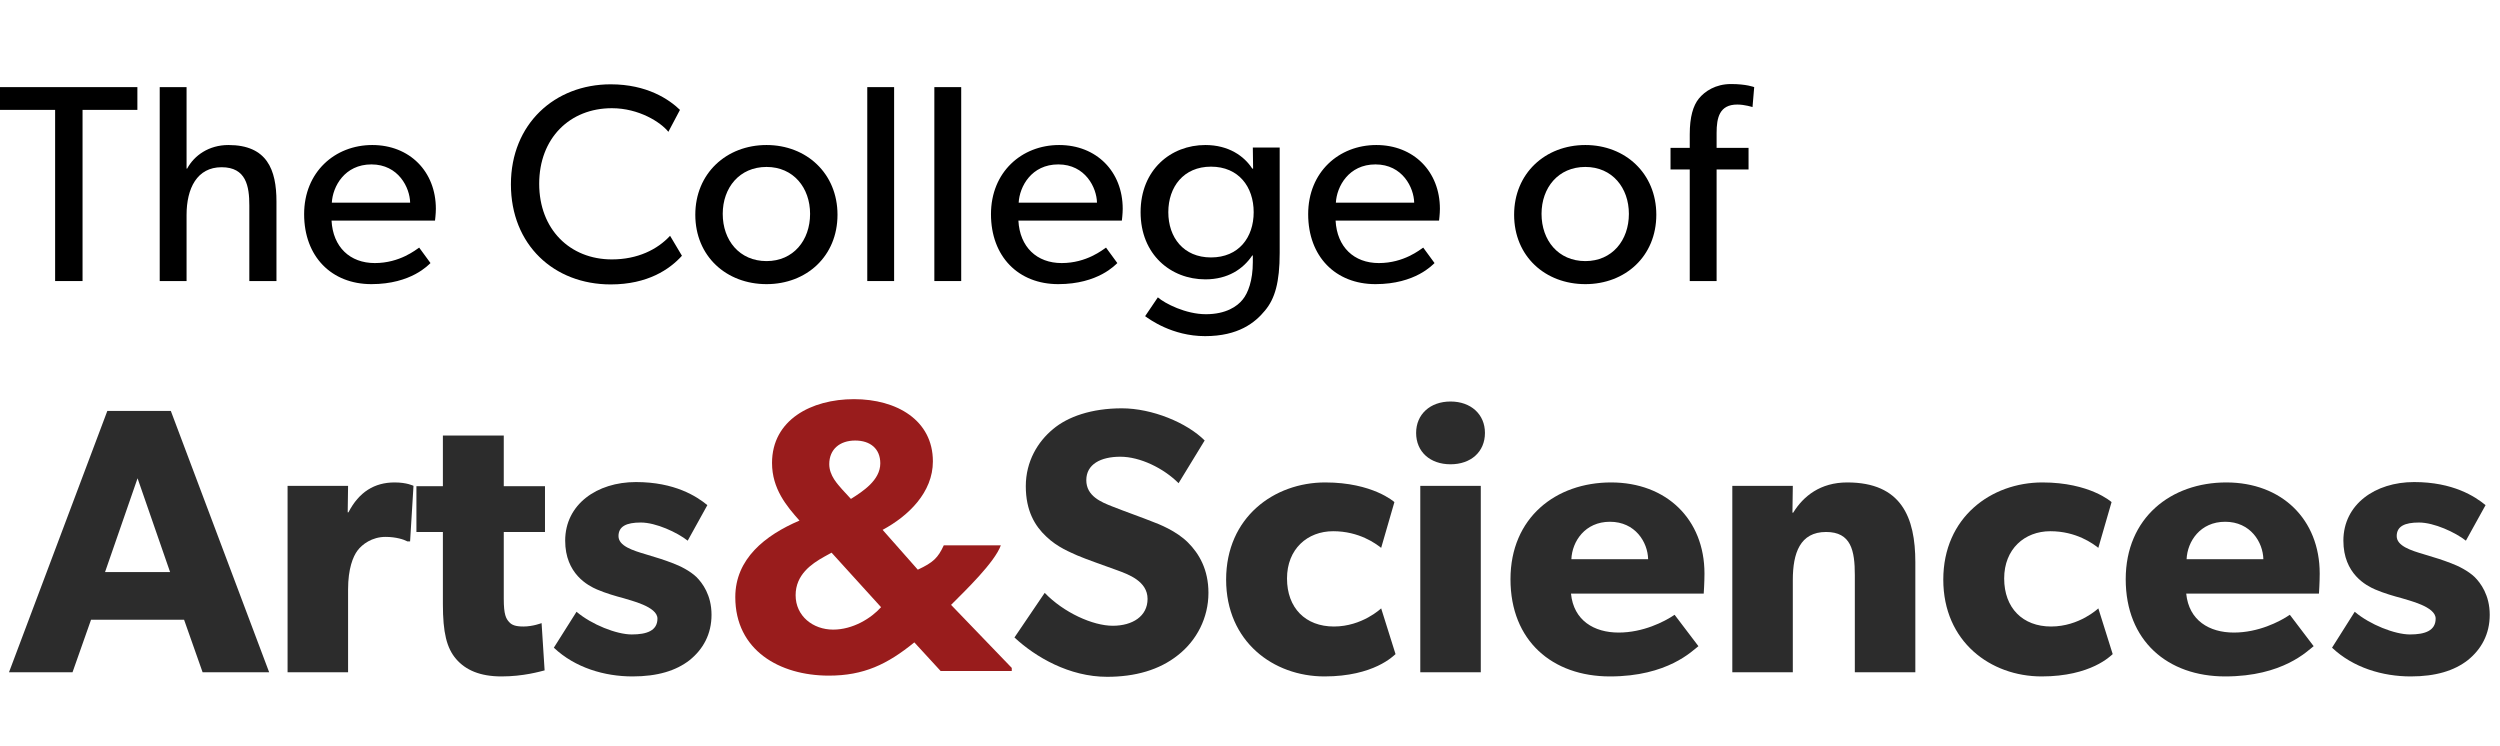
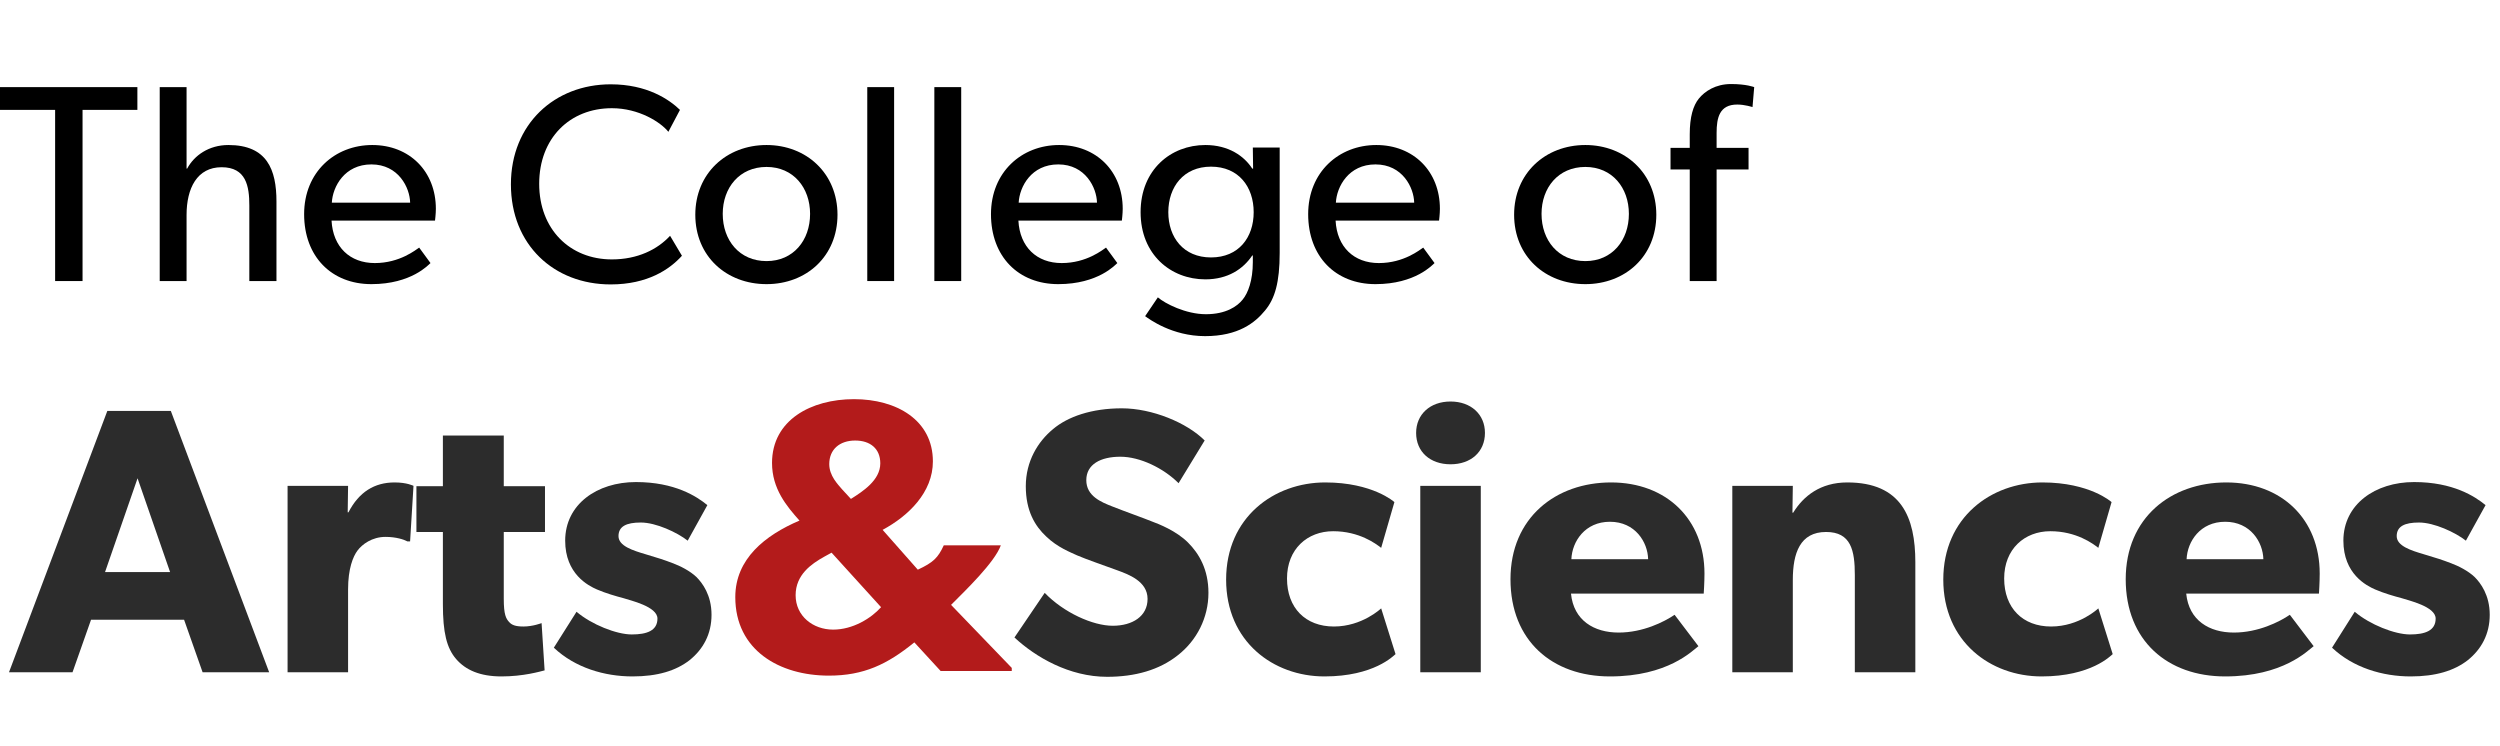
<svg xmlns="http://www.w3.org/2000/svg" width="238" height="71" viewBox="0 0 238 71" fill="none">
  <path d="M115.044 56.44C115.044 54.208 114.144 52.696 113.1 51.652C111.984 50.536 110.328 49.888 109.644 49.636C108.852 49.312 107.016 48.664 105.936 48.232C104.82 47.8 103.416 47.224 103.416 45.712C103.416 44.2 104.784 43.48 106.656 43.48C108.528 43.48 110.76 44.56 112.2 46L114.684 41.932C112.992 40.24 109.68 38.872 106.8 38.872C103.92 38.872 101.652 39.664 100.248 40.852C98.808 42.04 97.656 43.912 97.656 46.288C97.656 48.628 98.52 50.068 99.6 51.076C100.68 52.12 101.94 52.588 102.552 52.876C103.38 53.236 105.252 53.884 106.332 54.28C107.412 54.676 109.248 55.324 109.248 57.016C109.248 58.672 107.808 59.572 105.936 59.572C104.028 59.572 101.256 58.312 99.456 56.44L96.576 60.688C98.592 62.56 101.796 64.432 105.396 64.432C108.06 64.432 110.364 63.784 112.128 62.38C113.928 60.976 115.044 58.816 115.044 56.44Z" fill="#2C2C2C" />
  <path d="M131.487 57.916C131.487 57.916 129.687 59.644 126.987 59.644C124.287 59.644 122.523 57.88 122.523 55.072C122.523 52.264 124.467 50.572 126.915 50.572C129.399 50.572 130.983 51.76 131.487 52.156L132.747 47.8C132.747 47.8 130.695 45.928 126.159 45.928C121.299 45.928 116.727 49.24 116.727 55.18C116.727 61.084 121.227 64.396 126.087 64.396C130.803 64.396 132.675 62.416 132.855 62.272L131.487 57.916Z" fill="#2C2C2C" />
  <path d="M141.367 41.212C141.367 39.448 140.035 38.224 138.091 38.224C136.147 38.224 134.815 39.448 134.815 41.212C134.815 43.012 136.147 44.2 138.091 44.2C140.035 44.2 141.367 43.012 141.367 41.212ZM140.971 46.252H135.211V64H140.971V46.252Z" fill="#2C2C2C" />
  <path d="M162.266 54.604C162.266 49.42 158.63 45.928 153.374 45.928C148.118 45.928 143.798 49.276 143.798 55.144C143.798 61.012 147.794 64.396 153.266 64.396C158.774 64.396 161.114 61.948 161.69 61.516L159.422 58.528C158.414 59.212 156.398 60.22 154.094 60.22C151.754 60.22 149.81 59.068 149.558 56.512H162.194C162.194 56.512 162.266 55.468 162.266 54.604ZM149.594 53.236C149.666 51.544 150.89 49.672 153.266 49.672C155.678 49.672 156.866 51.616 156.902 53.236H149.594Z" fill="#2C2C2C" />
  <path d="M182.34 53.524C182.34 49.24 181.008 45.928 175.86 45.928C173.304 45.928 171.684 47.224 170.712 48.808H170.64L170.676 46.252H164.916V64H170.676V55.216C170.676 52.66 171.36 50.644 173.844 50.644C176.22 50.644 176.58 52.408 176.58 54.748V64H182.34V53.524Z" fill="#2C2C2C" />
  <path d="M199.761 57.916C199.761 57.916 197.961 59.644 195.261 59.644C192.561 59.644 190.797 57.88 190.797 55.072C190.797 52.264 192.741 50.572 195.189 50.572C197.673 50.572 199.257 51.76 199.761 52.156L201.021 47.8C201.021 47.8 198.969 45.928 194.433 45.928C189.573 45.928 185.001 49.24 185.001 55.18C185.001 61.084 189.501 64.396 194.361 64.396C199.077 64.396 200.949 62.416 201.129 62.272L199.761 57.916Z" fill="#2C2C2C" />
  <path d="M220.836 54.604C220.836 49.42 217.2 45.928 211.944 45.928C206.688 45.928 202.368 49.276 202.368 55.144C202.368 61.012 206.364 64.396 211.836 64.396C217.344 64.396 219.684 61.948 220.26 61.516L217.992 58.528C216.984 59.212 214.968 60.22 212.664 60.22C210.324 60.22 208.38 59.068 208.128 56.512H220.764C220.764 56.512 220.836 55.468 220.836 54.604ZM208.164 53.236C208.236 51.544 209.46 49.672 211.836 49.672C214.248 49.672 215.436 51.616 215.472 53.236H208.164Z" fill="#2C2C2C" />
  <path d="M237.022 58.528C237.022 56.656 236.158 55.504 235.582 54.928C234.97 54.352 234.07 53.884 233.278 53.596C232.522 53.308 231.982 53.128 230.758 52.768C229.534 52.408 228.166 51.976 228.166 51.04C228.166 50.104 228.922 49.744 230.29 49.744C231.73 49.744 233.746 50.68 234.754 51.472L236.626 48.088C235.618 47.26 233.53 45.892 229.822 45.892C226.114 45.892 223.09 48.016 223.09 51.472C223.09 54.64 225.286 55.756 226.114 56.116C226.942 56.476 227.95 56.764 228.634 56.944C229.282 57.16 231.874 57.736 231.874 58.888C231.874 60.04 230.866 60.4 229.426 60.4C227.986 60.4 225.61 59.464 224.17 58.24L222.01 61.66C224.026 63.568 226.834 64.396 229.498 64.396C231.874 64.396 233.638 63.856 234.934 62.848C236.23 61.804 237.022 60.364 237.022 58.528Z" fill="#2C2C2C" />
  <path d="M16.264 39.124H10.216L0.856 64H6.904L8.668 58.996H17.524L19.288 64H25.624L16.264 39.124ZM10 54.46L13.096 45.532L16.192 54.46H10Z" fill="#2C2C2C" />
  <path d="M39.365 46.252C39.365 46.252 38.753 45.928 37.565 45.928C35.657 45.928 34.181 46.828 33.173 48.772H33.101L33.137 46.252H27.377V64H33.137V56.116C33.137 54.136 33.605 52.984 34.037 52.408C34.469 51.832 35.405 51.112 36.701 51.112C37.709 51.112 38.465 51.364 38.789 51.544H39.041L39.365 46.252Z" fill="#2C2C2C" />
  <path d="M51.883 46.288H47.959V41.464H42.163V46.288H39.643V50.644H42.163V57.52C42.163 60.22 42.523 61.696 43.423 62.74C44.323 63.784 45.691 64.396 47.743 64.396C49.831 64.396 51.415 63.928 51.847 63.82L51.559 59.32C51.559 59.32 50.731 59.644 49.831 59.644C49.075 59.644 48.715 59.5 48.463 59.212C48.175 58.888 47.959 58.528 47.959 57.016V50.644H51.883V46.288Z" fill="#2C2C2C" />
  <path d="M67.737 58.528C67.737 56.656 66.873 55.504 66.297 54.928C65.685 54.352 64.785 53.884 63.993 53.596C63.237 53.308 62.697 53.128 61.473 52.768C60.249 52.408 58.881 51.976 58.881 51.04C58.881 50.104 59.637 49.744 61.005 49.744C62.445 49.744 64.461 50.68 65.469 51.472L67.341 48.088C66.333 47.26 64.245 45.892 60.537 45.892C56.829 45.892 53.805 48.016 53.805 51.472C53.805 54.64 56.001 55.756 56.829 56.116C57.657 56.476 58.665 56.764 59.349 56.944C59.997 57.16 62.589 57.736 62.589 58.888C62.589 60.04 61.581 60.4 60.141 60.4C58.701 60.4 56.325 59.464 54.885 58.24L52.725 61.66C54.741 63.568 57.549 64.396 60.213 64.396C62.589 64.396 64.353 63.856 65.649 62.848C66.945 61.804 67.737 60.364 67.737 58.528Z" fill="#2C2C2C" />
  <path d="M13.079 8.294H0V10.461H5.248V26.756H7.858V10.461H13.079V8.294Z" fill="black" />
  <path d="M26.319 19.184C26.319 16.16 25.431 13.806 21.744 13.806C19.887 13.806 18.488 14.796 17.815 16.053H17.761V8.294H15.205V26.756H17.761V20.468C17.761 17.926 18.757 15.92 21.098 15.92C23.44 15.92 23.736 17.739 23.736 19.558V26.756H26.319V19.184Z" fill="black" />
  <path d="M41.494 19.88C41.494 16.321 38.991 13.806 35.439 13.806C31.886 13.806 28.953 16.375 28.953 20.388C28.953 24.428 31.563 27.05 35.358 27.05C39.179 27.05 40.821 25.177 40.983 25.044L39.906 23.572C39.61 23.759 38.076 25.044 35.681 25.044C33.312 25.044 31.698 23.518 31.563 21.003H41.413C41.413 21.003 41.494 20.361 41.494 19.88ZM31.59 19.291C31.671 17.766 32.801 15.652 35.358 15.652C37.941 15.652 39.018 17.873 39.045 19.291H31.59Z" fill="black" />
  <path d="M63.791 22.448C62.58 23.759 60.696 24.696 58.247 24.696C54.264 24.696 51.331 21.833 51.331 17.498C51.331 13.164 54.237 10.301 58.247 10.301C60.831 10.301 62.903 11.639 63.629 12.549L64.733 10.461C63.71 9.472 61.611 8.027 58.139 8.027C52.811 8.027 48.639 11.799 48.639 17.552C48.639 23.304 52.73 27.077 58.139 27.077C61.665 27.077 63.764 25.632 64.921 24.348L63.791 22.448Z" fill="black" />
  <path d="M79.73 20.442C79.73 16.508 76.77 13.806 72.975 13.806C69.154 13.806 66.193 16.508 66.193 20.442C66.193 24.401 69.154 27.05 72.975 27.05C76.77 27.05 79.73 24.401 79.73 20.442ZM77.12 20.361C77.12 22.876 75.532 24.856 72.975 24.856C70.392 24.856 68.804 22.876 68.804 20.361C68.804 17.873 70.392 15.893 72.975 15.893C75.532 15.893 77.12 17.873 77.12 20.361Z" fill="black" />
  <path d="M85.12 8.294H82.564V26.756H85.12V8.294Z" fill="black" />
  <path d="M91.507 8.294H88.95V26.756H91.507V8.294Z" fill="black" />
  <path d="M106.882 19.88C106.882 16.321 104.379 13.806 100.827 13.806C97.274 13.806 94.341 16.375 94.341 20.388C94.341 24.428 96.951 27.05 100.746 27.05C104.567 27.05 106.209 25.177 106.37 25.044L105.294 23.572C104.998 23.759 103.464 25.044 101.069 25.044C98.701 25.044 97.086 23.518 96.951 21.003H106.801C106.801 21.003 106.882 20.361 106.882 19.88ZM96.978 19.291C97.059 17.766 98.189 15.652 100.746 15.652C103.329 15.652 104.406 17.873 104.433 19.291H96.978Z" fill="black" />
  <path d="M121.826 14.047H119.269L119.296 16.053H119.215C118.462 14.876 116.982 13.806 114.748 13.806C111.465 13.806 108.585 16.16 108.585 20.201C108.585 24.241 111.465 26.595 114.748 26.595C116.901 26.595 118.354 25.605 119.215 24.321H119.269V24.963C119.269 26.702 118.812 27.906 118.3 28.522C117.789 29.164 116.713 29.913 114.802 29.913C112.891 29.913 110.9 28.896 110.227 28.308L109.016 30.1C109.393 30.368 111.572 32 114.721 32C117.897 32 119.485 30.716 120.427 29.565C121.368 28.442 121.826 26.89 121.826 24.08V14.047ZM119.35 20.201C119.35 22.609 117.924 24.508 115.286 24.508C112.676 24.508 111.223 22.609 111.223 20.201C111.223 17.793 112.676 15.866 115.286 15.866C117.924 15.866 119.35 17.793 119.35 20.201Z" fill="black" />
  <path d="M137.079 19.88C137.079 16.321 134.576 13.806 131.024 13.806C127.471 13.806 124.538 16.375 124.538 20.388C124.538 24.428 127.148 27.05 130.943 27.05C134.765 27.05 136.406 25.177 136.568 25.044L135.491 23.572C135.195 23.759 133.661 25.044 131.266 25.044C128.898 25.044 127.283 23.518 127.148 21.003H136.998C136.998 21.003 137.079 20.361 137.079 19.88ZM127.175 19.291C127.256 17.766 128.386 15.652 130.943 15.652C133.527 15.652 134.603 17.873 134.63 19.291H127.175Z" fill="black" />
  <path d="M157.681 20.442C157.681 16.508 154.72 13.806 150.926 13.806C147.104 13.806 144.144 16.508 144.144 20.442C144.144 24.401 147.104 27.05 150.926 27.05C154.72 27.05 157.681 24.401 157.681 20.442ZM155.07 20.361C155.07 22.876 153.482 24.856 150.926 24.856C148.342 24.856 146.754 22.876 146.754 20.361C146.754 17.873 148.342 15.893 150.926 15.893C153.482 15.893 155.07 17.873 155.07 20.361Z" fill="black" />
  <path d="M167 8.294C167 8.294 166.273 8 164.793 8C163.313 8 162.29 8.696 161.725 9.391C161.187 10.06 160.864 11.13 160.864 12.789V14.074H159.034V16.134H160.864V26.756H163.421V16.134H166.462V14.074H163.421V12.655C163.421 11.211 163.69 9.953 165.385 9.953C166.112 9.953 166.839 10.194 166.839 10.194L167 8.294Z" fill="black" />
-   <path d="M96.32 63.584L90.541 57.584C91.903 56.221 94.69 53.546 95.28 51.915H89.848C89.303 53.097 88.855 53.546 87.375 54.234L84.025 50.442C86.491 49.117 88.811 46.871 88.811 43.926C88.811 39.988 85.35 38 81.301 38C77.215 38 73.497 39.988 73.497 44.074C73.497 46.54 74.896 48.197 76.111 49.559C72.835 50.958 70 53.203 70 56.847C70 61.89 74.197 64.32 78.908 64.32C82.221 64.32 84.467 63.252 87.044 61.154L89.547 63.878H96.32V63.584ZM83.804 44.111C83.804 45.73 82.111 46.798 81.007 47.497L80.16 46.577C79.755 46.098 78.945 45.289 78.945 44.184C78.945 42.785 79.939 41.939 81.412 41.939C82.847 41.939 83.804 42.712 83.804 44.111ZM83.878 57.804C82.921 58.872 81.191 59.939 79.313 59.939C77.399 59.939 75.743 58.651 75.743 56.663C75.743 54.712 77.252 53.681 78.43 53.019L79.166 52.614L83.878 57.804Z" fill="#991C1C" />
+   <path d="M96.32 63.584L90.541 57.584C91.903 56.221 94.69 53.546 95.28 51.915H89.848C89.303 53.097 88.855 53.546 87.375 54.234L84.025 50.442C86.491 49.117 88.811 46.871 88.811 43.926C88.811 39.988 85.35 38 81.301 38C77.215 38 73.497 39.988 73.497 44.074C73.497 46.54 74.896 48.197 76.111 49.559C72.835 50.958 70 53.203 70 56.847C70 61.89 74.197 64.32 78.908 64.32C82.221 64.32 84.467 63.252 87.044 61.154L89.547 63.878H96.32V63.584ZM83.804 44.111C83.804 45.73 82.111 46.798 81.007 47.497L80.16 46.577C79.755 46.098 78.945 45.289 78.945 44.184C78.945 42.785 79.939 41.939 81.412 41.939C82.847 41.939 83.804 42.712 83.804 44.111ZM83.878 57.804C82.921 58.872 81.191 59.939 79.313 59.939C77.399 59.939 75.743 58.651 75.743 56.663C75.743 54.712 77.252 53.681 78.43 53.019L79.166 52.614L83.878 57.804Z" fill="#b31b1b" />
</svg>
